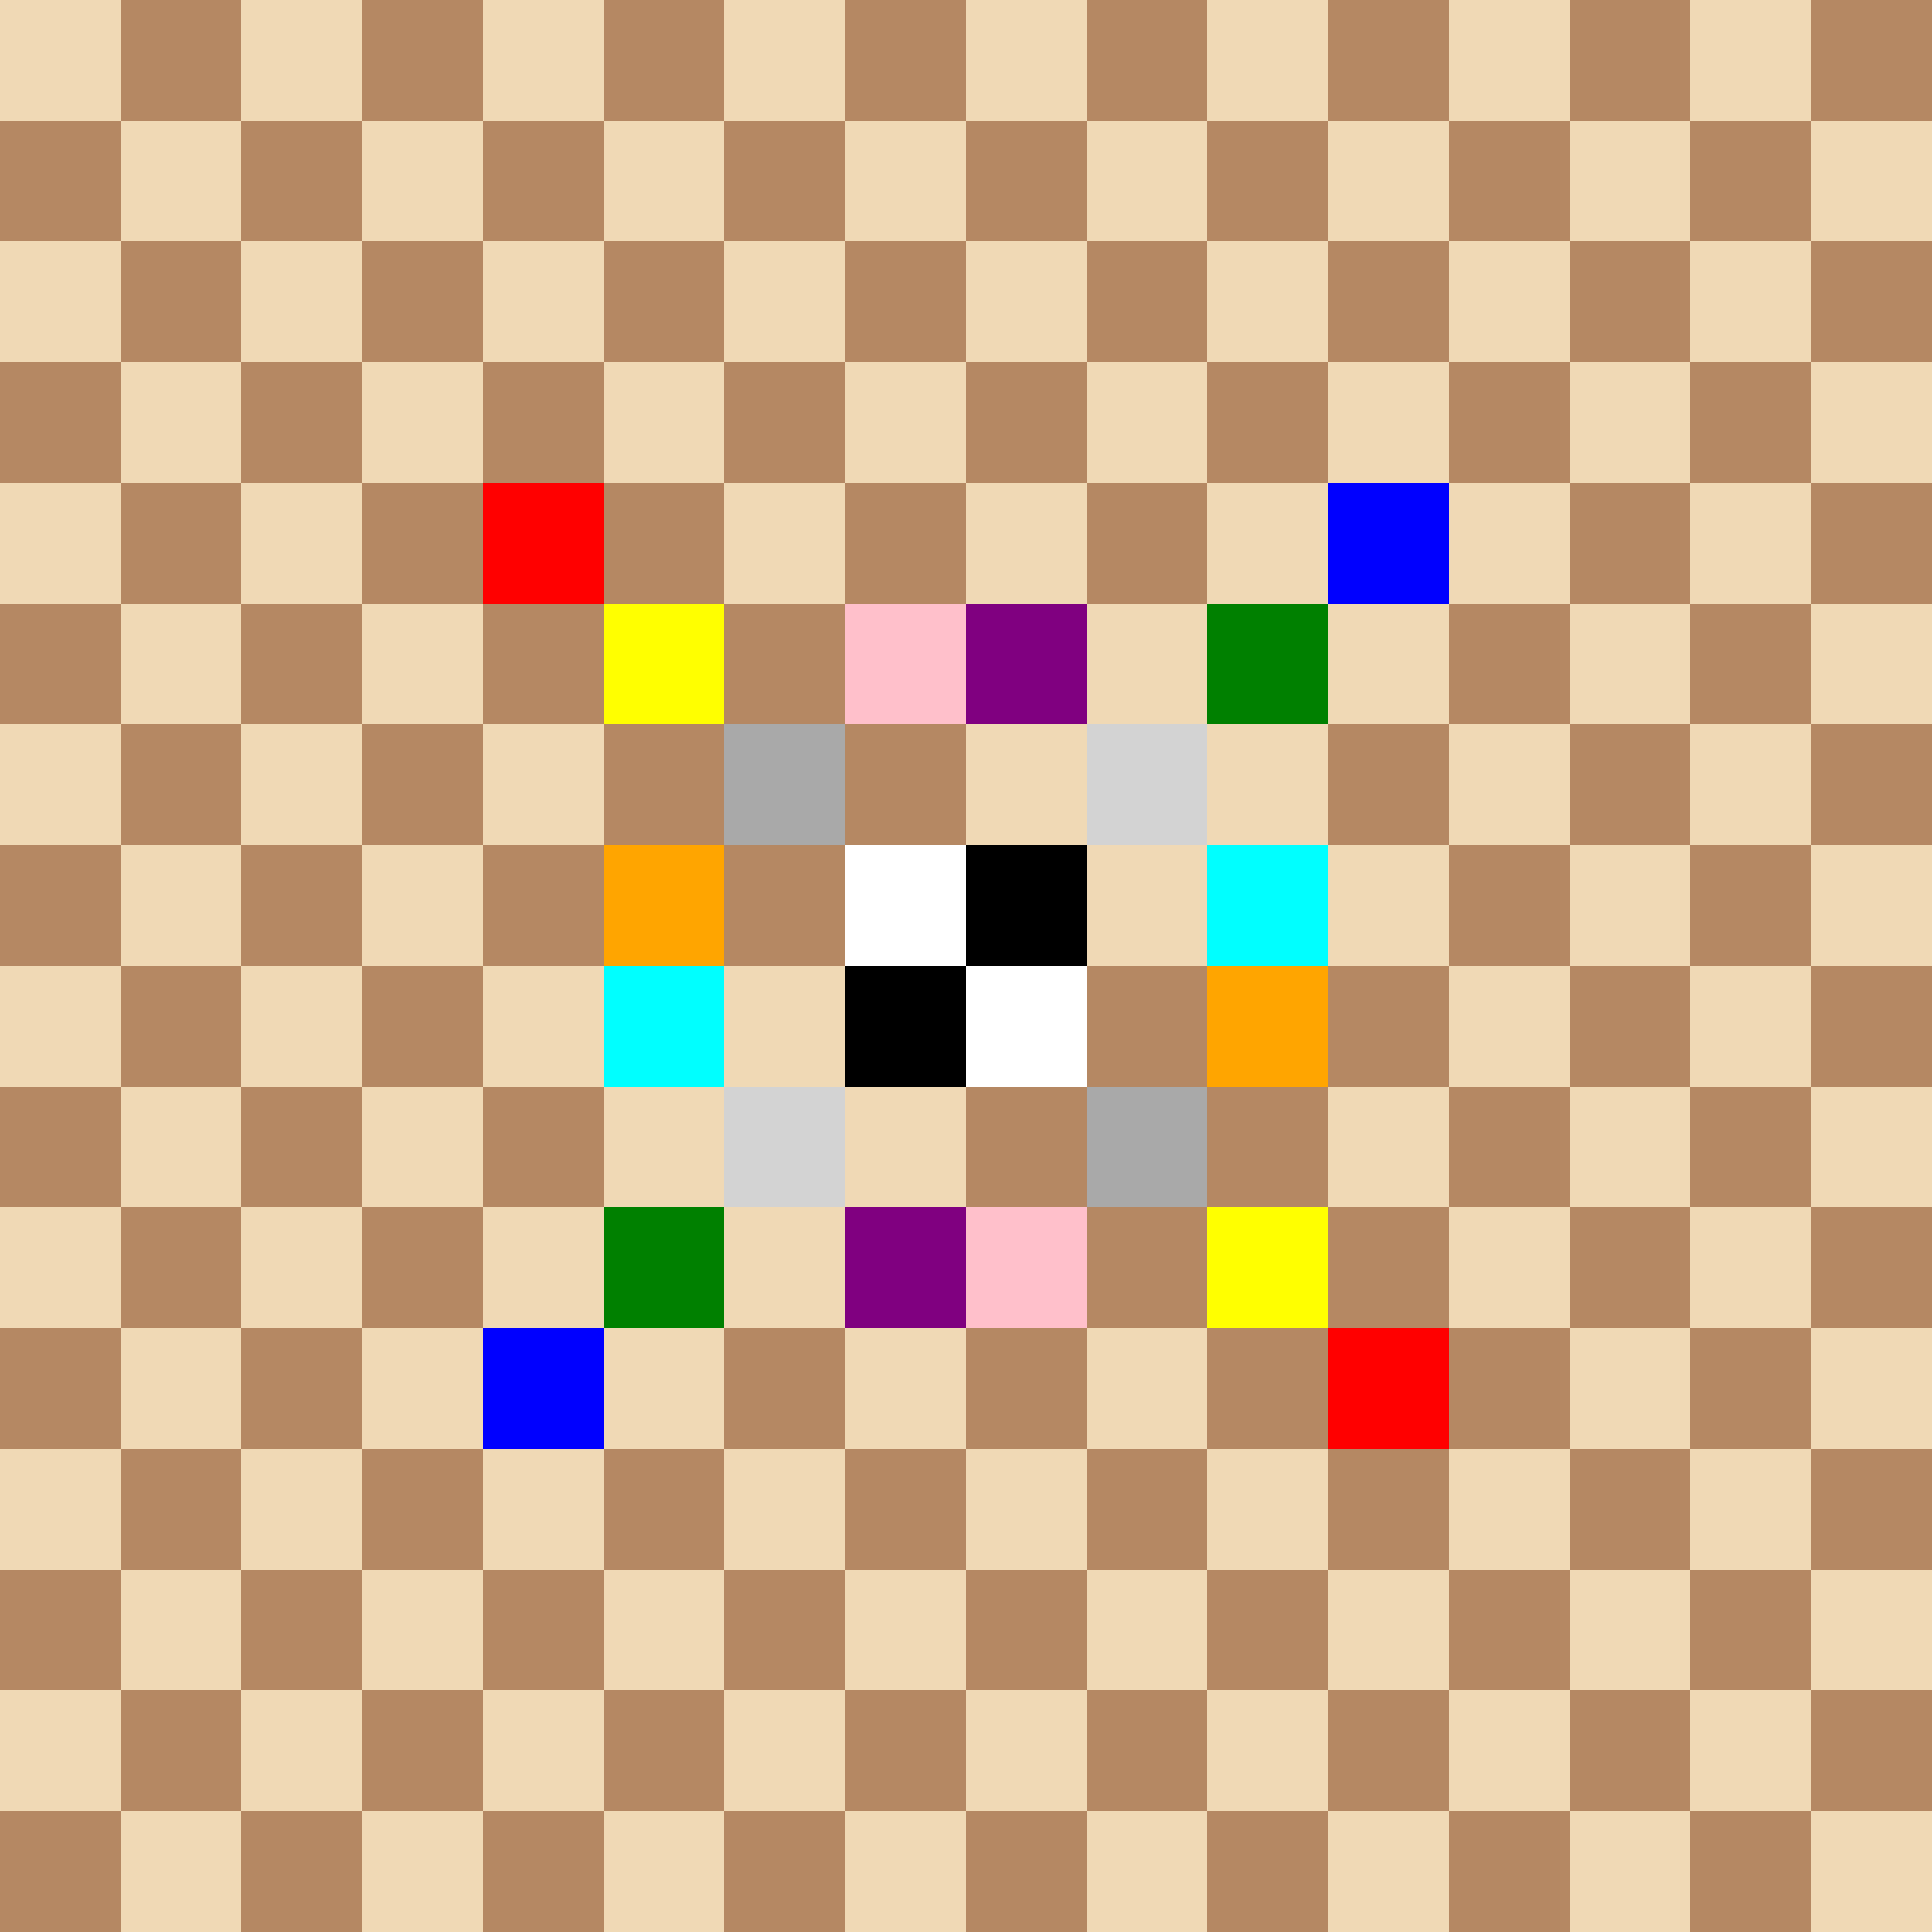
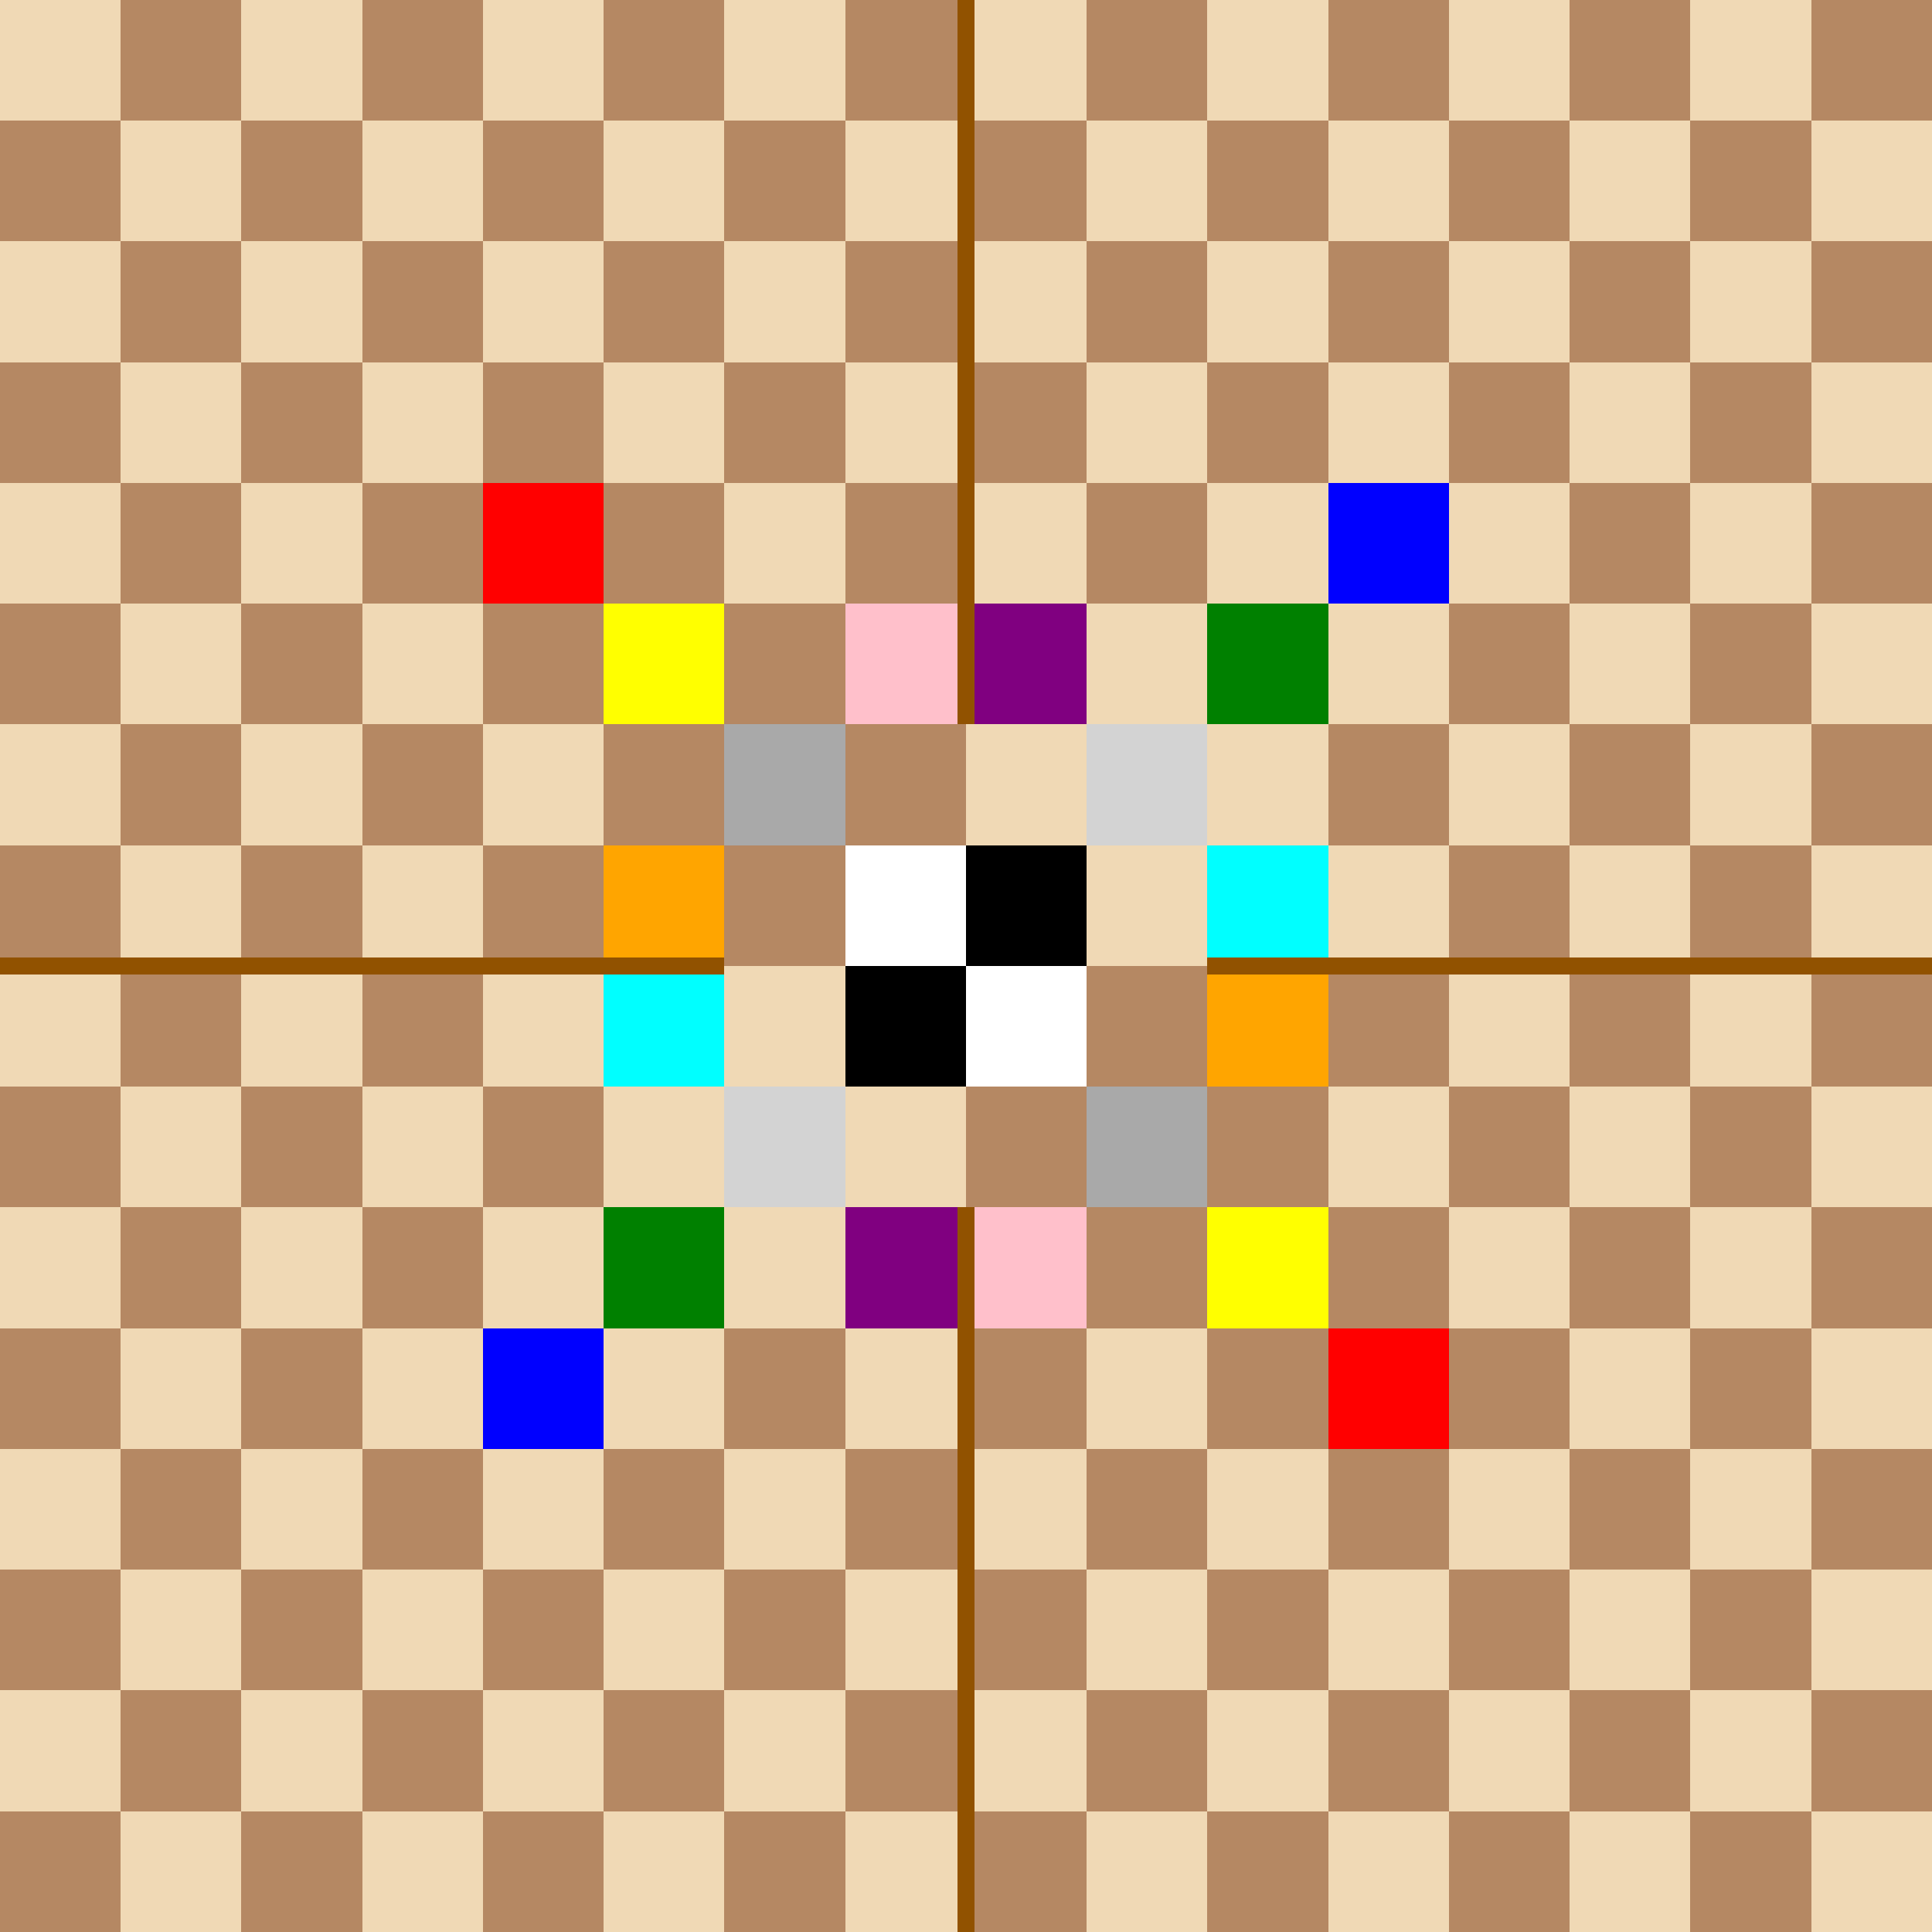
<svg xmlns="http://www.w3.org/2000/svg" xmlns:xlink="http://www.w3.org/1999/xlink" viewBox="0 0 16 16" shape-rendering="crispEdges">
  <g id="h">
    <g id="g">
      <g id="a">
        <g id="b">
          <g id="c">
            <g id="d">
              <rect width="1" height="1" fill="#f0d9b5" id="e" />
              <use x="1" y="1" href="#e" xlink:href="#e" />
              <rect y="1" width="1" height="1" fill="#b58863" id="f" />
              <use x="1" y="-1" href="#f" xlink:href="#f" />
            </g>
            <use x="2" href="#d" xlink:href="#d" />
          </g>
          <use x="4" href="#c" xlink:href="#c" />
        </g>
        <use y="2" href="#b" xlink:href="#b" />
      </g>
      <use y="4" href="#a" xlink:href="#a" />
    </g>
    <use y="8" href="#g" xlink:href="#g" />
  </g>
  <use x="8" href="#h" xlink:href="#h" />
  <rect x="4" y="4" width="1" height="1" fill="red" id="red" />
  <rect x="11" y="4" width="1" height="1" fill="blue" id="navy" />
  <rect x="5" y="5" width="1" height="1" fill="yellow" id="yellow" />
  <rect x="7" y="5" width="1" height="1" fill="pink" id="pink" />
  <rect x="8" y="5" width="1" height="1" fill="purple" id="violet" />
  <rect x="10" y="5" width="1" height="1" fill="green" id="green" />
  <rect x="6" y="6" width="1" height="1" fill="darkgray" id="slate" />
  <rect x="9" y="6" width="1" height="1" fill="lightgray" id="ash" />
  <rect x="5" y="7" width="1" height="1" fill="orange" id="orange" />
  <rect x="7" y="7" width="1" height="1" fill="white" id="white" />
  <rect x="8" y="7" width="1" height="1" fill="black" id="black" />
  <rect x="10" y="7" width="1" height="1" fill="cyan" id="cyan" />
  <use x="7" y="7" href="#red" xlink:href="#red" />
  <use x="-7" y="7" href="#navy" xlink:href="#navy" />
  <use x="5" y="5" href="#yellow" xlink:href="#yellow" />
  <use x="1" y="5" href="#pink" xlink:href="#pink" />
  <use x="-1" y="5" href="#violet" xlink:href="#violet" />
  <use x="-5" y="5" href="#green" xlink:href="#green" />
  <use x="3" y="3" href="#slate" xlink:href="#slate" />
  <use x="-3" y="3" href="#ash" xlink:href="#ash" />
  <use x="5" y="1" href="#orange" xlink:href="#orange" />
  <use x="1" y="1" href="#white" xlink:href="#white" />
  <use x="-1" y="1" href="#black" xlink:href="#black" />
  <use x="-5" y="1" href="#cyan" xlink:href="#cyan" />
+   <rect x="7.93" y="0" width="0.14" height="6" fill="#915200" />
+   <rect x="7.93" y="10" width="0.14" height="6" fill="#915200" />
+   <rect y="7.93" x="0" height="0.14" width="6" fill="#915200" />
+   <rect y="7.93" x="10" height="0.14" width="6" fill="#915200" />
</svg>
